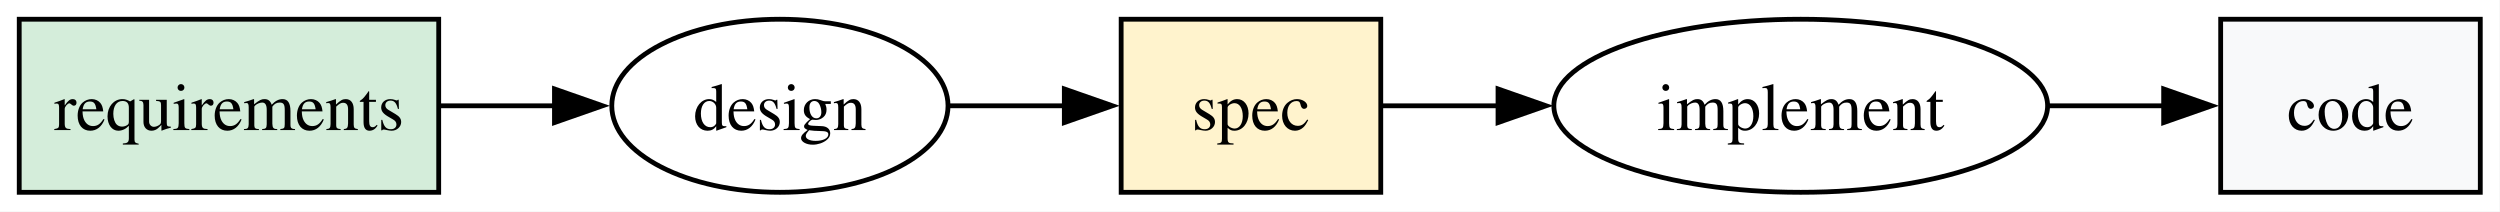
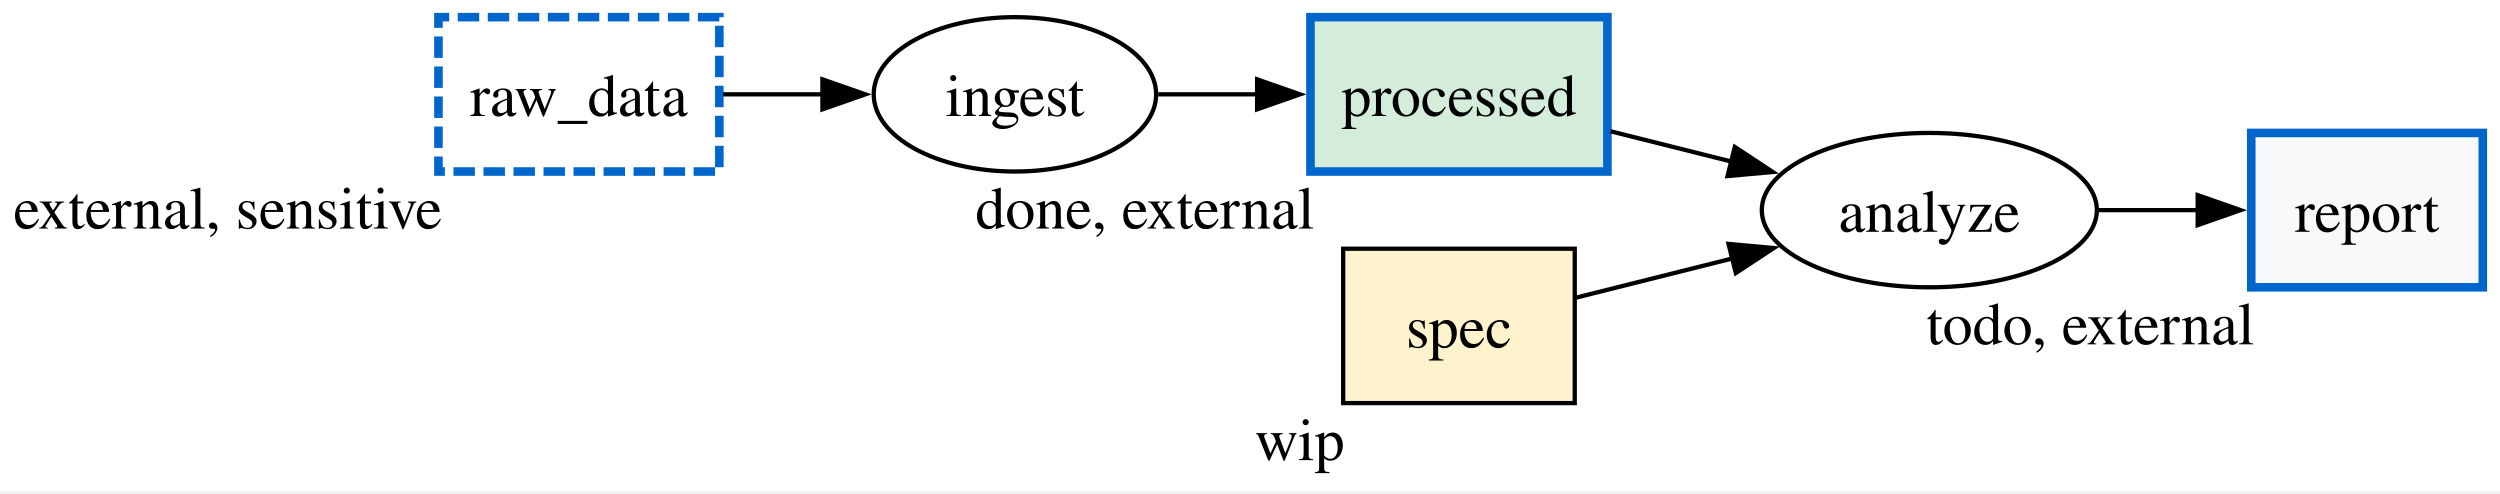
- <svg xmlns="http://www.w3.org/2000/svg" width="520pt" height="44pt" viewBox="0.00 0.00 520.00 44.00">
-   <g id="graph0" class="graph" transform="scale(1 1) rotate(0) translate(4 40)">
-     <polygon fill="white" stroke="none" points="-4,4 -4,-40 515.9,-40 515.9,4 -4,4" />
+ <svg xmlns="http://www.w3.org/2000/svg" width="583pt" height="115pt" viewBox="0.00 0.00 583.00 115.00">
+   <g id="graph0" class="graph" transform="scale(1 1) rotate(0) translate(4 110.5)">
+     <polygon fill="white" stroke="none" points="-4,4 -4,-110.5 578.99,-110.5 578.99,4 -4,4" />
    <g id="node1" class="node">
-       <polygon fill="#f8f9fa" stroke="black" points="511.9,-36 457.9,-36 457.9,0 511.9,0 511.9,-36" />
-       <text xml:space="preserve" text-anchor="middle" x="484.9" y="-12.95" font-family="Times,serif" font-size="14.00">code</text>
+       <ellipse fill="none" stroke="black" cx="445.92" cy="-61.5" rx="39.07" ry="18" />
+       <text xml:space="preserve" text-anchor="middle" x="445.92" y="-56.45" font-family="Times,serif" font-size="14.00">analyze</text>
+     </g>
+     <g id="node5" class="node">
+       <polygon fill="#f8f9fa" stroke="#0066cc" stroke-width="2" points="574.99,-79.5 520.99,-79.5 520.99,-43.5 574.99,-43.5 574.99,-79.5" />
+       <text xml:space="preserve" text-anchor="middle" x="547.99" y="-56.45" font-family="Times,serif" font-size="14.00">report</text>
+       <text xml:space="preserve" text-anchor="middle" x="483.49" y="-30.2" font-family="Times,serif" font-size="14.00">todo, external</text>
+     </g>
+     <g id="edge4" class="edge">
+       <path fill="none" stroke="black" d="M485.32,-61.5C493.01,-61.5 501.08,-61.5 508.76,-61.5" />
+       <polygon fill="black" stroke="black" points="508.5,-65 518.5,-61.5 508.5,-58 508.5,-65" />
    </g>
    <g id="node2" class="node">
-       <ellipse fill="none" stroke="black" cx="158.22" cy="-18" rx="34.97" ry="18" />
-       <text xml:space="preserve" text-anchor="middle" x="158.22" y="-12.95" font-family="Times,serif" font-size="14.00">design</text>
+       <ellipse fill="none" stroke="black" cx="232.68" cy="-88.5" rx="32.93" ry="18" />
+       <text xml:space="preserve" text-anchor="middle" x="232.68" y="-83.45" font-family="Times,serif" font-size="14.00">ingest</text>
    </g>
-     <g id="node5" class="node">
-       <polygon fill="#fff3cd" stroke="black" points="283.2,-36 229.2,-36 229.2,0 283.2,0 283.2,-36" />
-       <text xml:space="preserve" text-anchor="middle" x="256.2" y="-12.95" font-family="Times,serif" font-size="14.00">spec</text>
+     <g id="node3" class="node">
+       <polygon fill="#d4edda" stroke="#0066cc" stroke-width="2" points="370.85,-106.5 301.6,-106.5 301.6,-70.5 370.85,-70.5 370.85,-106.5" />
+       <text xml:space="preserve" text-anchor="middle" x="336.23" y="-83.45" font-family="Times,serif" font-size="14.00">processed</text>
+       <text xml:space="preserve" text-anchor="middle" x="262.98" y="-57.2" font-family="Times,serif" font-size="14.00">done, external</text>
    </g>
    <g id="edge2" class="edge">
-       <path fill="none" stroke="black" d="M193.6,-18C201.32,-18 209.54,-18 217.39,-18" />
-       <polygon fill="black" stroke="black" points="217.38,-21.5 227.38,-18 217.38,-14.5 217.38,-21.5" />
+       <path fill="none" stroke="black" d="M266.09,-88.5C273.5,-88.5 281.51,-88.5 289.36,-88.5" />
+       <polygon fill="black" stroke="black" points="289.16,-92 299.16,-88.5 289.16,-85 289.16,-92" />
    </g>
-     <g id="node3" class="node">
-       <ellipse fill="none" stroke="black" cx="370.55" cy="-18" rx="51.35" ry="18" />
-       <text xml:space="preserve" text-anchor="middle" x="370.55" y="-12.95" font-family="Times,serif" font-size="14.00">implement</text>
-     </g>
-     <g id="edge4" class="edge">
-       <path fill="none" stroke="black" d="M422.14,-18C430.26,-18 438.54,-18 446.29,-18" />
-       <polygon fill="black" stroke="black" points="446.04,-21.5 456.04,-18 446.04,-14.5 446.04,-21.5" />
+     <g id="edge5" class="edge">
+       <path fill="none" stroke="black" d="M371.6,-79.88C380.62,-77.62 390.49,-75.15 399.98,-72.77" />
+       <polygon fill="black" stroke="black" points="400.56,-76.23 409.41,-70.4 398.86,-69.44 400.56,-76.23" />
    </g>
    <g id="node4" class="node">
-       <polygon fill="#d4edda" stroke="black" points="87.25,-36 0,-36 0,0 87.25,0 87.25,-36" />
-       <text xml:space="preserve" text-anchor="middle" x="43.62" y="-12.95" font-family="Times,serif" font-size="14.00">requirements</text>
+       <polygon fill="none" stroke="#0066cc" stroke-width="2" stroke-dasharray="5,2" points="163.75,-106.5 98.25,-106.5 98.25,-70.5 163.75,-70.5 163.75,-106.5" />
+       <text xml:space="preserve" text-anchor="middle" x="131" y="-83.45" font-family="Times,serif" font-size="14.00">raw_data</text>
+       <text xml:space="preserve" text-anchor="middle" x="49.12" y="-57.2" font-family="Times,serif" font-size="14.00">external, sensitive</text>
    </g>
    <g id="edge1" class="edge">
-       <path fill="none" stroke="black" d="M87.51,-18C95.37,-18 103.58,-18 111.51,-18" />
-       <polygon fill="black" stroke="black" points="111.33,-21.5 121.33,-18 111.33,-14.5 111.33,-21.5" />
+       <path fill="none" stroke="black" d="M164.64,-88.5C172.11,-88.5 180.18,-88.5 188.04,-88.5" />
+       <polygon fill="black" stroke="black" points="187.79,-92 197.79,-88.5 187.79,-85 187.79,-92" />
+     </g>
+     <g id="node6" class="node">
+       <polygon fill="#fff3cd" stroke="black" points="363.23,-52.5 309.23,-52.5 309.23,-16.5 363.23,-16.5 363.23,-52.5" />
+       <text xml:space="preserve" text-anchor="middle" x="336.23" y="-29.45" font-family="Times,serif" font-size="14.00">spec</text>
+       <text xml:space="preserve" text-anchor="middle" x="299.1" y="-3.2" font-family="Times,serif" font-size="14.00">wip</text>
    </g>
    <g id="edge3" class="edge">
-       <path fill="none" stroke="black" d="M283.54,-18C290.93,-18 299.3,-18 307.84,-18" />
-       <polygon fill="black" stroke="black" points="307.59,-21.5 317.59,-18 307.59,-14.5 307.59,-21.5" />
+       <path fill="none" stroke="black" d="M363.57,-41.1C374.54,-43.85 387.58,-47.12 399.98,-50.23" />
+       <polygon fill="black" stroke="black" points="399.09,-53.62 409.64,-52.65 400.79,-46.83 399.09,-53.62" />
    </g>
  </g>
</svg>
